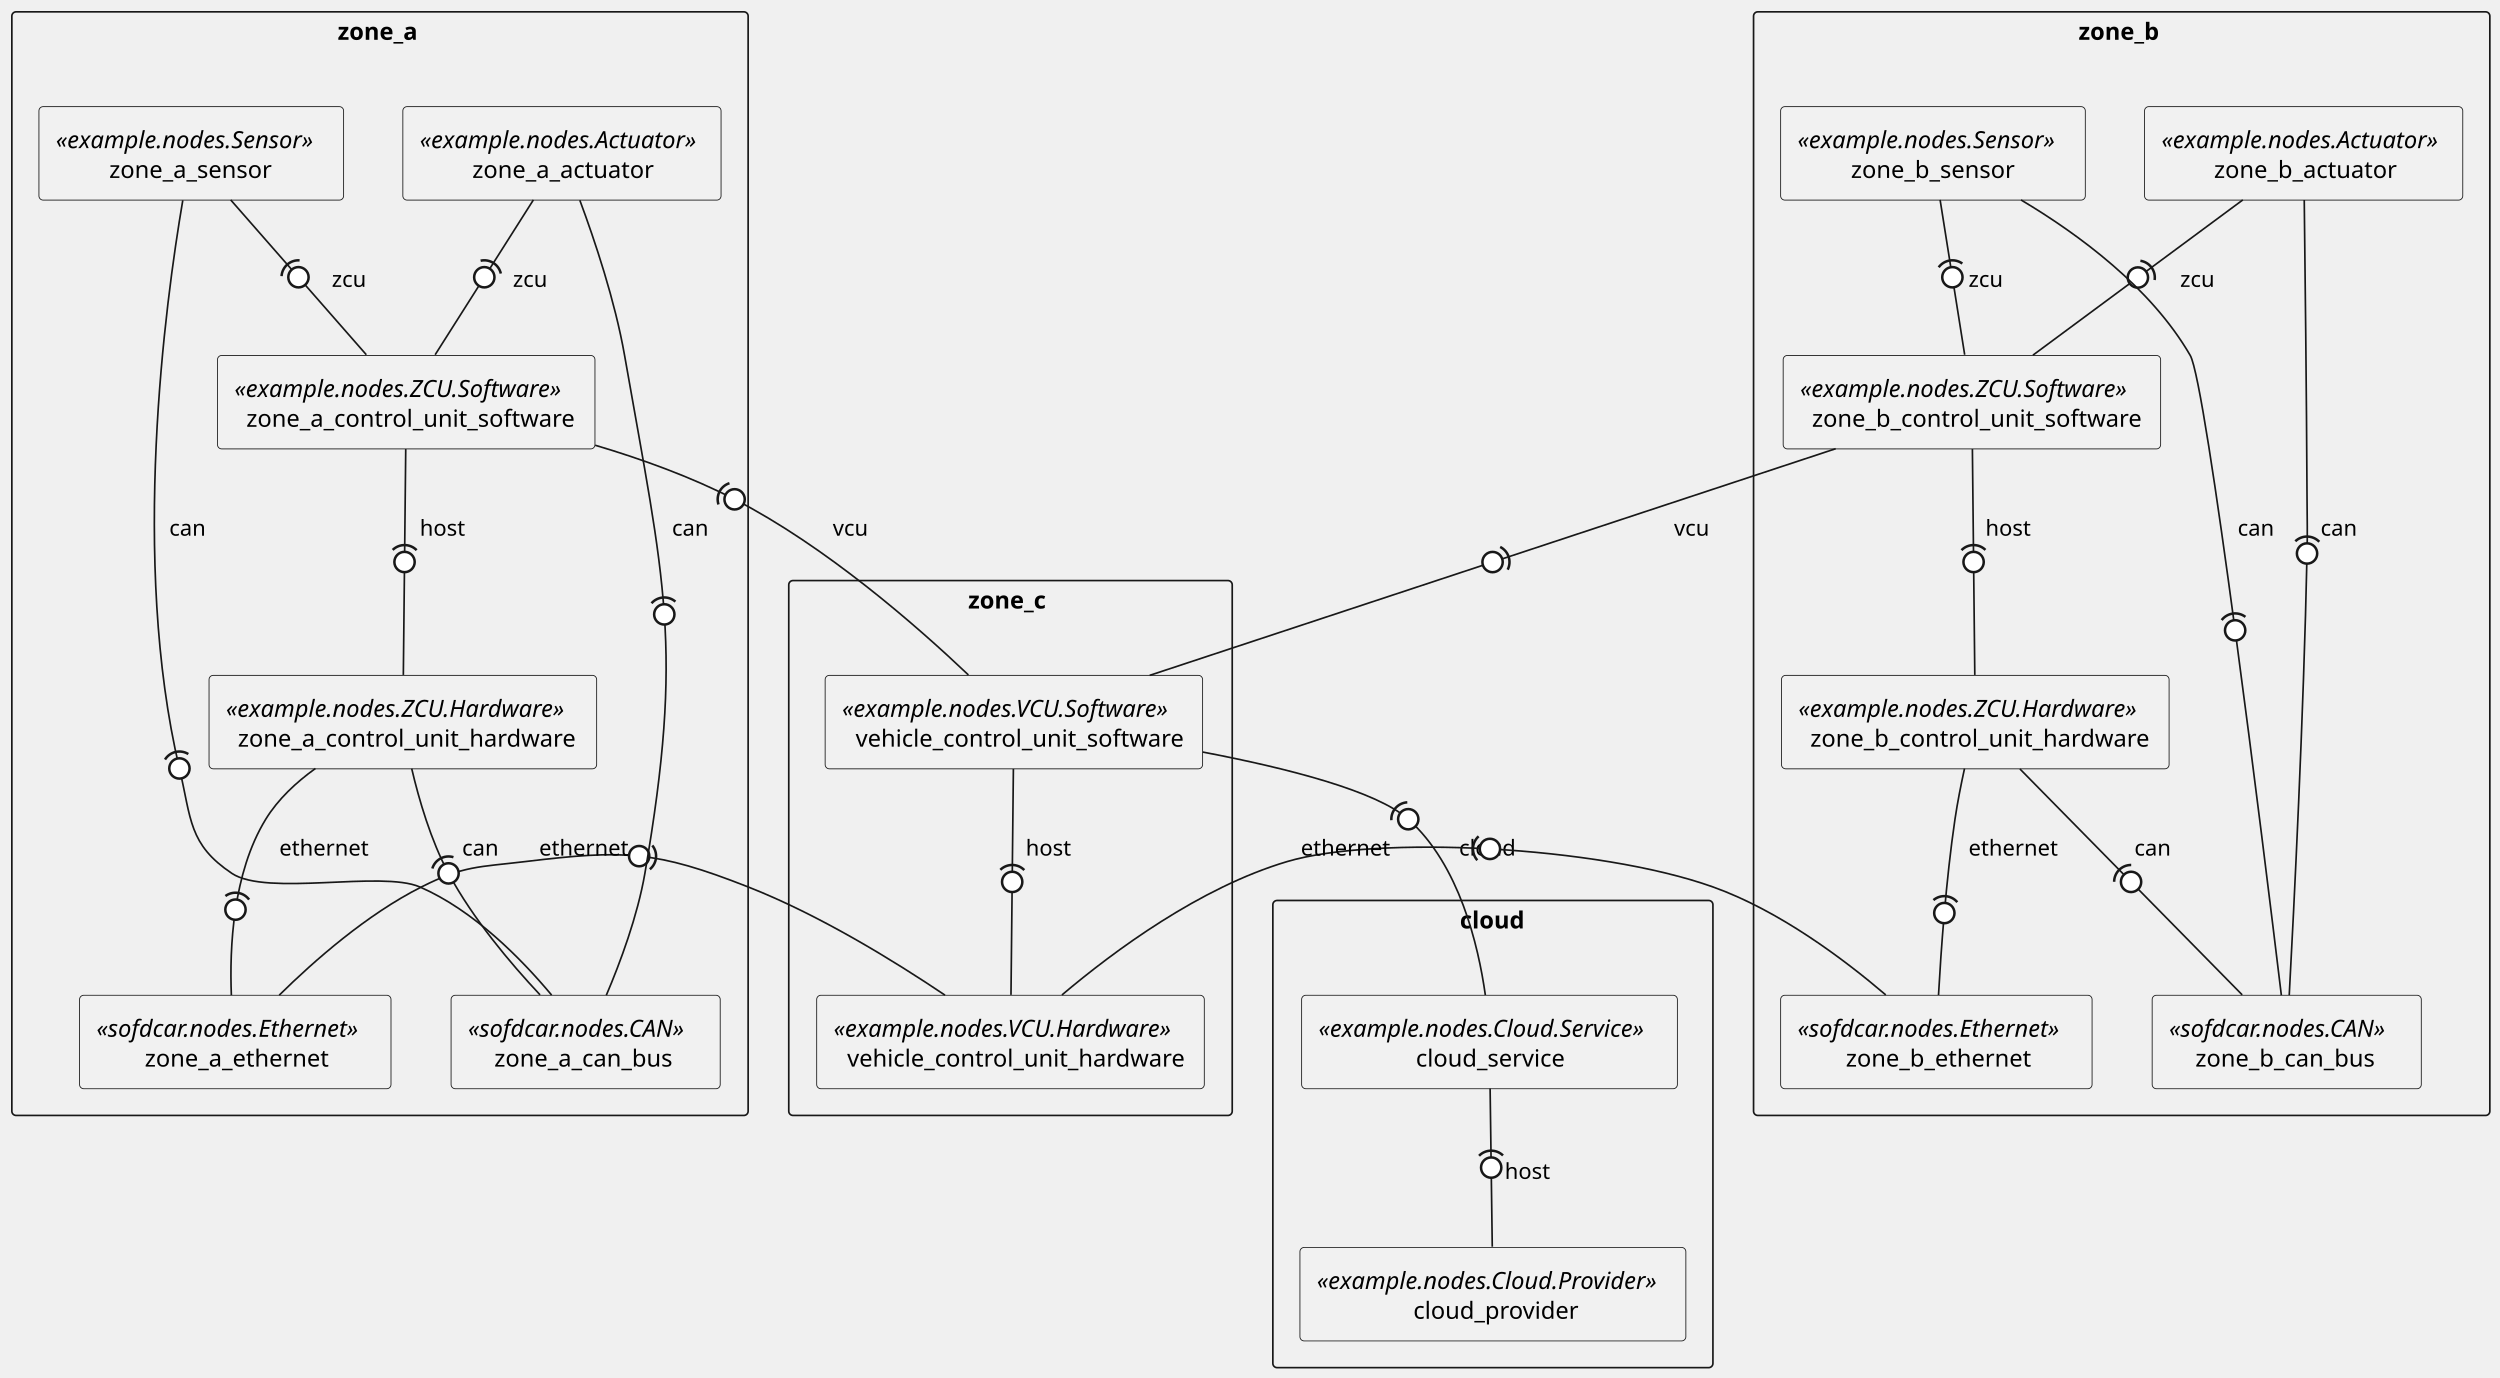
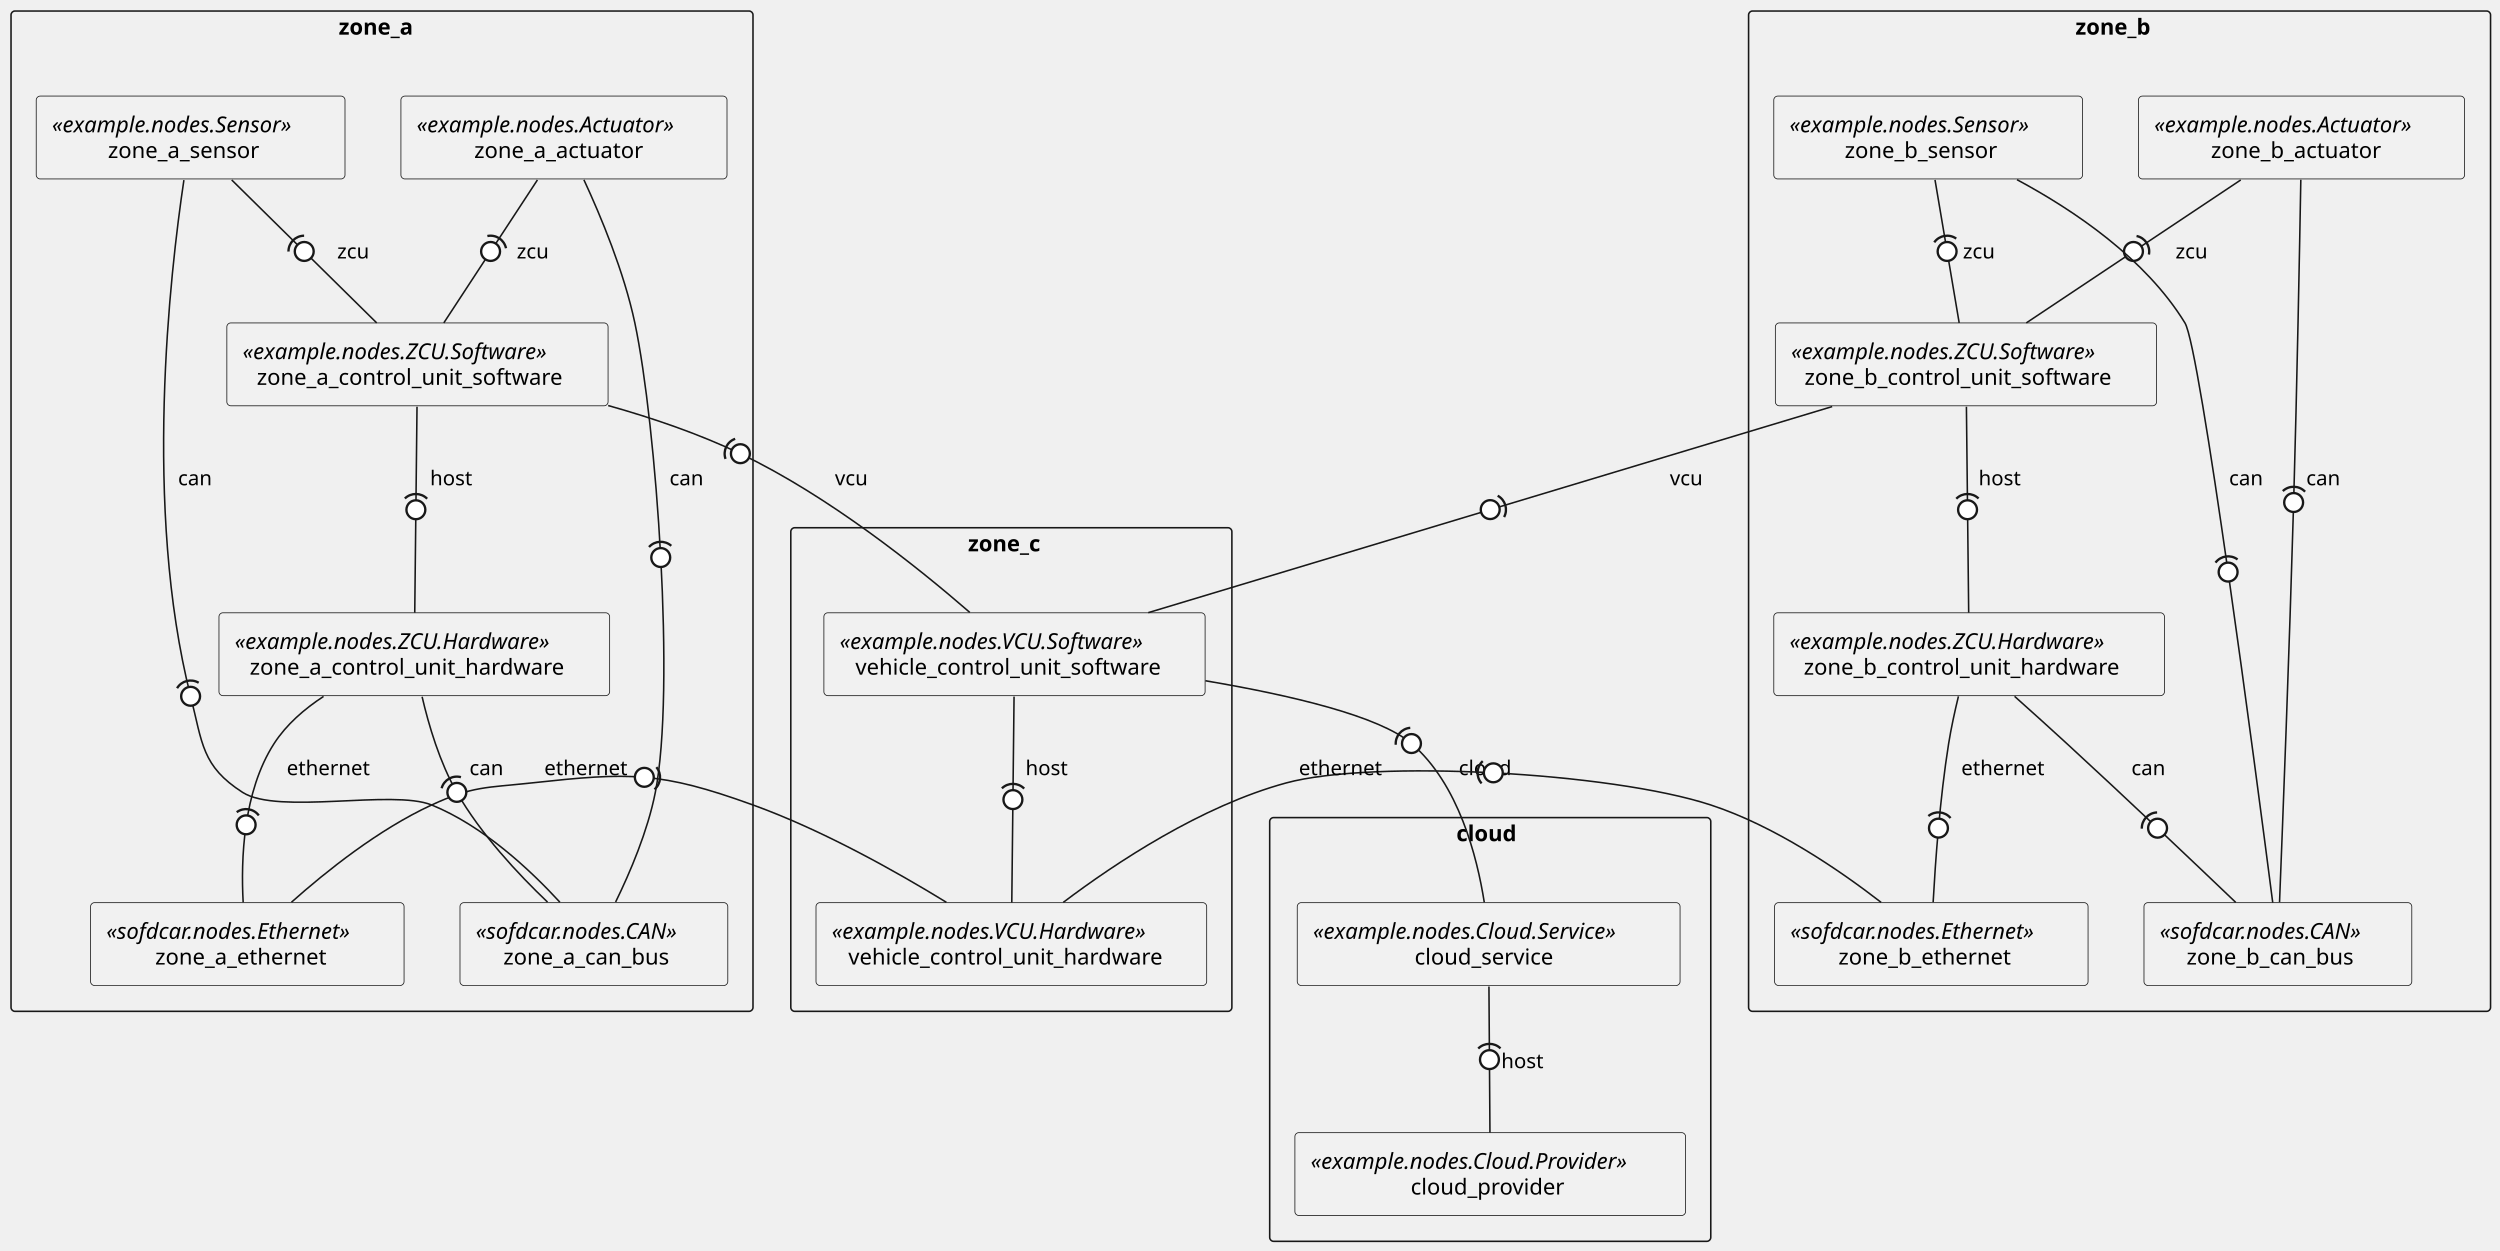
- <svg xmlns="http://www.w3.org/2000/svg" contentStyleType="text/css" height="814px" preserveAspectRatio="none" style="width:1477px;height:814px;background:#FFFFFF;" version="1.1" viewBox="0 0 1477 814" width="1477px" zoomAndPan="magnify">
+ <svg xmlns="http://www.w3.org/2000/svg" contentStyleType="text/css" height="794px" preserveAspectRatio="none" style="width:1587px;height:794px;background:#FFFFFF;" version="1.1" viewBox="0 0 1587 794" width="1587px" zoomAndPan="magnify">
  <defs />
  <g>
    <g id="cluster_cloud">
-       <rect fill="none" height="276" rx="2.5" ry="2.5" style="stroke:#181818;stroke-width:1.0;" width="260" x="752" y="532" />
-       <text fill="#000000" font-family="sans-serif" font-size="14" font-weight="bold" lengthAdjust="spacing" textLength="39" x="862.5" y="548.533">cloud</text>
+       <rect fill="none" height="269" rx="2.5" ry="2.5" style="stroke:#181818;stroke-width:1.0;" width="280" x="806" y="519" />
+       <text fill="#000000" font-family="sans-serif" font-size="14" font-weight="bold" lengthAdjust="spacing" textLength="43" x="924.5" y="533.995">cloud</text>
    </g>
    <g id="cluster_zone_a">
-       <rect fill="none" height="652" rx="2.5" ry="2.5" style="stroke:#181818;stroke-width:1.0;" width="435" x="7" y="7" />
-       <text fill="#000000" font-family="sans-serif" font-size="14" font-weight="bold" lengthAdjust="spacing" textLength="50" x="199.5" y="23.533">zone_a</text>
+       <rect fill="none" height="635" rx="2.5" ry="2.5" style="stroke:#181818;stroke-width:1.0;" width="471" x="7" y="7" />
+       <text fill="#000000" font-family="sans-serif" font-size="14" font-weight="bold" lengthAdjust="spacing" textLength="55" x="215" y="21.995">zone_a</text>
    </g>
    <g id="cluster_zone_b">
-       <rect fill="none" height="652" rx="2.5" ry="2.5" style="stroke:#181818;stroke-width:1.0;" width="435" x="1036" y="7" />
-       <text fill="#000000" font-family="sans-serif" font-size="14" font-weight="bold" lengthAdjust="spacing" textLength="51" x="1228" y="23.533">zone_b</text>
+       <rect fill="none" height="635" rx="2.5" ry="2.5" style="stroke:#181818;stroke-width:1.0;" width="471" x="1110" y="7" />
+       <text fill="#000000" font-family="sans-serif" font-size="14" font-weight="bold" lengthAdjust="spacing" textLength="56" x="1317.5" y="21.995">zone_b</text>
    </g>
    <g id="cluster_zone_c">
-       <rect fill="none" height="316" rx="2.5" ry="2.5" style="stroke:#181818;stroke-width:1.0;" width="262" x="466" y="343" />
-       <text fill="#000000" font-family="sans-serif" font-size="14" font-weight="bold" lengthAdjust="spacing" textLength="50" x="572" y="359.533">zone_c</text>
+       <rect fill="none" height="307" rx="2.5" ry="2.5" style="stroke:#181818;stroke-width:1.0;" width="280" x="502" y="335" />
+       <text fill="#000000" font-family="sans-serif" font-size="14" font-weight="bold" lengthAdjust="spacing" textLength="55" x="614.5" y="349.995">zone_c</text>
    </g>
    <g id="elem_cloud_service">
-       <rect fill="#F1F1F1" height="55.219" rx="2.5" ry="2.5" style="stroke:#181818;stroke-width:0.5;" width="222" x="769" y="588" />
-       <text fill="#000000" font-family="sans-serif" font-size="14" font-style="italic" lengthAdjust="spacing" textLength="202" x="779" y="612.533">«example.nodes.Cloud.Service»</text>
-       <text fill="#000000" font-family="sans-serif" font-size="14" lengthAdjust="spacing" textLength="87" x="836.5" y="630.143">cloud_service</text>
+       <rect fill="#F1F1F1" height="52.594" rx="2.5" ry="2.5" style="stroke:#181818;stroke-width:0.5;" width="243" x="823.5" y="573" />
+       <text fill="#000000" font-family="sans-serif" font-size="14" font-style="italic" lengthAdjust="spacing" textLength="223" x="833.5" y="595.995">«example.nodes.Cloud.Service»</text>
+       <text fill="#000000" font-family="sans-serif" font-size="14" lengthAdjust="spacing" textLength="94" x="898" y="612.292">cloud_service</text>
    </g>
    <g id="elem_cloud_provider">
-       <rect fill="#F1F1F1" height="55.219" rx="2.5" ry="2.5" style="stroke:#181818;stroke-width:0.5;" width="228" x="768" y="737" />
-       <text fill="#000000" font-family="sans-serif" font-size="14" font-style="italic" lengthAdjust="spacing" textLength="208" x="778" y="761.533">«example.nodes.Cloud.Provider»</text>
-       <text fill="#000000" font-family="sans-serif" font-size="14" lengthAdjust="spacing" textLength="94" x="835" y="779.143">cloud_provider</text>
+       <rect fill="#F1F1F1" height="52.594" rx="2.5" ry="2.5" style="stroke:#181818;stroke-width:0.5;" width="248" x="822" y="719" />
+       <text fill="#000000" font-family="sans-serif" font-size="14" font-style="italic" lengthAdjust="spacing" textLength="228" x="832" y="741.995">«example.nodes.Cloud.Provider»</text>
+       <text fill="#000000" font-family="sans-serif" font-size="14" lengthAdjust="spacing" textLength="101" x="895.5" y="758.292">cloud_provider</text>
    </g>
    <g id="elem_zone_a_control_unit_software">
-       <rect fill="#F1F1F1" height="55.219" rx="2.5" ry="2.5" style="stroke:#181818;stroke-width:0.5;" width="223" x="128.5" y="210" />
-       <text fill="#000000" font-family="sans-serif" font-size="14" font-style="italic" lengthAdjust="spacing" textLength="203" x="138.5" y="234.533">«example.nodes.ZCU.Software»</text>
-       <text fill="#000000" font-family="sans-serif" font-size="14" lengthAdjust="spacing" textLength="189" x="145.5" y="252.143">zone_a_control_unit_software</text>
+       <rect fill="#F1F1F1" height="52.594" rx="2.5" ry="2.5" style="stroke:#181818;stroke-width:0.5;" width="242" x="144" y="205" />
+       <text fill="#000000" font-family="sans-serif" font-size="14" font-style="italic" lengthAdjust="spacing" textLength="222" x="154" y="227.995">«example.nodes.ZCU.Software»</text>
+       <text fill="#000000" font-family="sans-serif" font-size="14" lengthAdjust="spacing" textLength="204" x="163" y="244.292">zone_a_control_unit_software</text>
    </g>
    <g id="elem_zone_a_control_unit_hardware">
-       <rect fill="#F1F1F1" height="55.219" rx="2.5" ry="2.5" style="stroke:#181818;stroke-width:0.5;" width="229" x="123.5" y="399" />
-       <text fill="#000000" font-family="sans-serif" font-size="14" font-style="italic" lengthAdjust="spacing" textLength="209" x="133.5" y="423.533">«example.nodes.ZCU.Hardware»</text>
-       <text fill="#000000" font-family="sans-serif" font-size="14" lengthAdjust="spacing" textLength="195" x="140.5" y="441.143">zone_a_control_unit_hardware</text>
+       <rect fill="#F1F1F1" height="52.594" rx="2.5" ry="2.5" style="stroke:#181818;stroke-width:0.5;" width="248" x="139" y="389" />
+       <text fill="#000000" font-family="sans-serif" font-size="14" font-style="italic" lengthAdjust="spacing" textLength="228" x="149" y="411.995">«example.nodes.ZCU.Hardware»</text>
+       <text fill="#000000" font-family="sans-serif" font-size="14" lengthAdjust="spacing" textLength="209" x="158.5" y="428.292">zone_a_control_unit_hardware</text>
    </g>
    <g id="elem_zone_a_ethernet">
-       <rect fill="#F1F1F1" height="55.219" rx="2.5" ry="2.5" style="stroke:#181818;stroke-width:0.5;" width="184" x="47" y="588" />
-       <text fill="#000000" font-family="sans-serif" font-size="14" font-style="italic" lengthAdjust="spacing" textLength="164" x="57" y="612.533">«sofdcar.nodes.Ethernet»</text>
-       <text fill="#000000" font-family="sans-serif" font-size="14" lengthAdjust="spacing" textLength="107" x="85.5" y="630.143">zone_a_ethernet</text>
+       <rect fill="#F1F1F1" height="52.594" rx="2.5" ry="2.5" style="stroke:#181818;stroke-width:0.5;" width="199" x="57.5" y="573" />
+       <text fill="#000000" font-family="sans-serif" font-size="14" font-style="italic" lengthAdjust="spacing" textLength="179" x="67.5" y="595.995">«sofdcar.nodes.Ethernet»</text>
+       <text fill="#000000" font-family="sans-serif" font-size="14" lengthAdjust="spacing" textLength="117" x="98.5" y="612.292">zone_a_ethernet</text>
    </g>
    <g id="elem_zone_a_can_bus">
-       <rect fill="#F1F1F1" height="55.219" rx="2.5" ry="2.5" style="stroke:#181818;stroke-width:0.5;" width="159" x="266.5" y="588" />
-       <text fill="#000000" font-family="sans-serif" font-size="14" font-style="italic" lengthAdjust="spacing" textLength="139" x="276.5" y="612.533">«sofdcar.nodes.CAN»</text>
-       <text fill="#000000" font-family="sans-serif" font-size="14" lengthAdjust="spacing" textLength="108" x="292" y="630.143">zone_a_can_bus</text>
+       <rect fill="#F1F1F1" height="52.594" rx="2.5" ry="2.5" style="stroke:#181818;stroke-width:0.5;" width="170" x="292" y="573" />
+       <text fill="#000000" font-family="sans-serif" font-size="14" font-style="italic" lengthAdjust="spacing" textLength="150" x="302" y="595.995">«sofdcar.nodes.CAN»</text>
+       <text fill="#000000" font-family="sans-serif" font-size="14" lengthAdjust="spacing" textLength="115" x="319.5" y="612.292">zone_a_can_bus</text>
    </g>
    <g id="elem_zone_a_actuator">
-       <rect fill="#F1F1F1" height="55.219" rx="2.5" ry="2.5" style="stroke:#181818;stroke-width:0.5;" width="188" x="238" y="63" />
-       <text fill="#000000" font-family="sans-serif" font-size="14" font-style="italic" lengthAdjust="spacing" textLength="168" x="248" y="87.533">«example.nodes.Actuator»</text>
-       <text fill="#000000" font-family="sans-serif" font-size="14" lengthAdjust="spacing" textLength="106" x="279" y="105.143">zone_a_actuator</text>
+       <rect fill="#F1F1F1" height="52.594" rx="2.5" ry="2.5" style="stroke:#181818;stroke-width:0.5;" width="207" x="254.5" y="61" />
+       <text fill="#000000" font-family="sans-serif" font-size="14" font-style="italic" lengthAdjust="spacing" textLength="187" x="264.5" y="83.995">«example.nodes.Actuator»</text>
+       <text fill="#000000" font-family="sans-serif" font-size="14" lengthAdjust="spacing" textLength="114" x="301" y="100.292">zone_a_actuator</text>
    </g>
    <g id="elem_zone_a_sensor">
-       <rect fill="#F1F1F1" height="55.219" rx="2.5" ry="2.5" style="stroke:#181818;stroke-width:0.5;" width="180" x="23" y="63" />
-       <text fill="#000000" font-family="sans-serif" font-size="14" font-style="italic" lengthAdjust="spacing" textLength="160" x="33" y="87.533">«example.nodes.Sensor»</text>
-       <text fill="#000000" font-family="sans-serif" font-size="14" lengthAdjust="spacing" textLength="97" x="64.5" y="105.143">zone_a_sensor</text>
+       <rect fill="#F1F1F1" height="52.594" rx="2.5" ry="2.5" style="stroke:#181818;stroke-width:0.5;" width="196" x="23" y="61" />
+       <text fill="#000000" font-family="sans-serif" font-size="14" font-style="italic" lengthAdjust="spacing" textLength="176" x="33" y="83.995">«example.nodes.Sensor»</text>
+       <text fill="#000000" font-family="sans-serif" font-size="14" lengthAdjust="spacing" textLength="105" x="68.5" y="100.292">zone_a_sensor</text>
    </g>
    <g id="elem_zone_b_control_unit_software">
-       <rect fill="#F1F1F1" height="55.219" rx="2.5" ry="2.5" style="stroke:#181818;stroke-width:0.5;" width="223" x="1053.5" y="210" />
-       <text fill="#000000" font-family="sans-serif" font-size="14" font-style="italic" lengthAdjust="spacing" textLength="203" x="1063.5" y="234.533">«example.nodes.ZCU.Software»</text>
-       <text fill="#000000" font-family="sans-serif" font-size="14" lengthAdjust="spacing" textLength="189" x="1070.5" y="252.143">zone_b_control_unit_software</text>
+       <rect fill="#F1F1F1" height="52.594" rx="2.5" ry="2.5" style="stroke:#181818;stroke-width:0.5;" width="242" x="1127" y="205" />
+       <text fill="#000000" font-family="sans-serif" font-size="14" font-style="italic" lengthAdjust="spacing" textLength="222" x="1137" y="227.995">«example.nodes.ZCU.Software»</text>
+       <text fill="#000000" font-family="sans-serif" font-size="14" lengthAdjust="spacing" textLength="205" x="1145.5" y="244.292">zone_b_control_unit_software</text>
    </g>
    <g id="elem_zone_b_control_unit_hardware">
-       <rect fill="#F1F1F1" height="55.219" rx="2.5" ry="2.5" style="stroke:#181818;stroke-width:0.5;" width="229" x="1052.5" y="399" />
-       <text fill="#000000" font-family="sans-serif" font-size="14" font-style="italic" lengthAdjust="spacing" textLength="209" x="1062.5" y="423.533">«example.nodes.ZCU.Hardware»</text>
-       <text fill="#000000" font-family="sans-serif" font-size="14" lengthAdjust="spacing" textLength="195" x="1069.5" y="441.143">zone_b_control_unit_hardware</text>
+       <rect fill="#F1F1F1" height="52.594" rx="2.5" ry="2.5" style="stroke:#181818;stroke-width:0.5;" width="248" x="1126" y="389" />
+       <text fill="#000000" font-family="sans-serif" font-size="14" font-style="italic" lengthAdjust="spacing" textLength="228" x="1136" y="411.995">«example.nodes.ZCU.Hardware»</text>
+       <text fill="#000000" font-family="sans-serif" font-size="14" lengthAdjust="spacing" textLength="210" x="1145" y="428.292">zone_b_control_unit_hardware</text>
    </g>
    <g id="elem_zone_b_ethernet">
-       <rect fill="#F1F1F1" height="55.219" rx="2.5" ry="2.5" style="stroke:#181818;stroke-width:0.5;" width="184" x="1052" y="588" />
-       <text fill="#000000" font-family="sans-serif" font-size="14" font-style="italic" lengthAdjust="spacing" textLength="164" x="1062" y="612.533">«sofdcar.nodes.Ethernet»</text>
-       <text fill="#000000" font-family="sans-serif" font-size="14" lengthAdjust="spacing" textLength="107" x="1090.5" y="630.143">zone_b_ethernet</text>
+       <rect fill="#F1F1F1" height="52.594" rx="2.5" ry="2.5" style="stroke:#181818;stroke-width:0.5;" width="199" x="1126.5" y="573" />
+       <text fill="#000000" font-family="sans-serif" font-size="14" font-style="italic" lengthAdjust="spacing" textLength="179" x="1136.5" y="595.995">«sofdcar.nodes.Ethernet»</text>
+       <text fill="#000000" font-family="sans-serif" font-size="14" lengthAdjust="spacing" textLength="118" x="1167" y="612.292">zone_b_ethernet</text>
    </g>
    <g id="elem_zone_b_can_bus">
-       <rect fill="#F1F1F1" height="55.219" rx="2.5" ry="2.5" style="stroke:#181818;stroke-width:0.5;" width="159" x="1271.5" y="588" />
-       <text fill="#000000" font-family="sans-serif" font-size="14" font-style="italic" lengthAdjust="spacing" textLength="139" x="1281.5" y="612.533">«sofdcar.nodes.CAN»</text>
-       <text fill="#000000" font-family="sans-serif" font-size="14" lengthAdjust="spacing" textLength="108" x="1297" y="630.143">zone_b_can_bus</text>
+       <rect fill="#F1F1F1" height="52.594" rx="2.5" ry="2.5" style="stroke:#181818;stroke-width:0.5;" width="170" x="1361" y="573" />
+       <text fill="#000000" font-family="sans-serif" font-size="14" font-style="italic" lengthAdjust="spacing" textLength="150" x="1371" y="595.995">«sofdcar.nodes.CAN»</text>
+       <text fill="#000000" font-family="sans-serif" font-size="14" lengthAdjust="spacing" textLength="116" x="1388" y="612.292">zone_b_can_bus</text>
    </g>
    <g id="elem_zone_b_actuator">
-       <rect fill="#F1F1F1" height="55.219" rx="2.5" ry="2.5" style="stroke:#181818;stroke-width:0.5;" width="188" x="1267" y="63" />
-       <text fill="#000000" font-family="sans-serif" font-size="14" font-style="italic" lengthAdjust="spacing" textLength="168" x="1277" y="87.533">«example.nodes.Actuator»</text>
-       <text fill="#000000" font-family="sans-serif" font-size="14" lengthAdjust="spacing" textLength="106" x="1308" y="105.143">zone_b_actuator</text>
+       <rect fill="#F1F1F1" height="52.594" rx="2.5" ry="2.5" style="stroke:#181818;stroke-width:0.5;" width="207" x="1357.5" y="61" />
+       <text fill="#000000" font-family="sans-serif" font-size="14" font-style="italic" lengthAdjust="spacing" textLength="187" x="1367.5" y="83.995">«example.nodes.Actuator»</text>
+       <text fill="#000000" font-family="sans-serif" font-size="14" lengthAdjust="spacing" textLength="115" x="1403.5" y="100.292">zone_b_actuator</text>
    </g>
    <g id="elem_zone_b_sensor">
-       <rect fill="#F1F1F1" height="55.219" rx="2.5" ry="2.5" style="stroke:#181818;stroke-width:0.5;" width="180" x="1052" y="63" />
-       <text fill="#000000" font-family="sans-serif" font-size="14" font-style="italic" lengthAdjust="spacing" textLength="160" x="1062" y="87.533">«example.nodes.Sensor»</text>
-       <text fill="#000000" font-family="sans-serif" font-size="14" lengthAdjust="spacing" textLength="97" x="1093.5" y="105.143">zone_b_sensor</text>
+       <rect fill="#F1F1F1" height="52.594" rx="2.5" ry="2.5" style="stroke:#181818;stroke-width:0.5;" width="196" x="1126" y="61" />
+       <text fill="#000000" font-family="sans-serif" font-size="14" font-style="italic" lengthAdjust="spacing" textLength="176" x="1136" y="83.995">«example.nodes.Sensor»</text>
+       <text fill="#000000" font-family="sans-serif" font-size="14" lengthAdjust="spacing" textLength="106" x="1171" y="100.292">zone_b_sensor</text>
    </g>
    <g id="elem_vehicle_control_unit_software">
-       <rect fill="#F1F1F1" height="55.219" rx="2.5" ry="2.5" style="stroke:#181818;stroke-width:0.5;" width="223" x="487.5" y="399" />
-       <text fill="#000000" font-family="sans-serif" font-size="14" font-style="italic" lengthAdjust="spacing" textLength="203" x="497.5" y="423.533">«example.nodes.VCU.Software»</text>
-       <text fill="#000000" font-family="sans-serif" font-size="14" lengthAdjust="spacing" textLength="187" x="505.5" y="441.143">vehicle_control_unit_software</text>
+       <rect fill="#F1F1F1" height="52.594" rx="2.5" ry="2.5" style="stroke:#181818;stroke-width:0.5;" width="242" x="523" y="389" />
+       <text fill="#000000" font-family="sans-serif" font-size="14" font-style="italic" lengthAdjust="spacing" textLength="222" x="533" y="411.995">«example.nodes.VCU.Software»</text>
+       <text fill="#000000" font-family="sans-serif" font-size="14" lengthAdjust="spacing" textLength="202" x="543" y="428.292">vehicle_control_unit_software</text>
    </g>
    <g id="elem_vehicle_control_unit_hardware">
-       <rect fill="#F1F1F1" height="55.219" rx="2.5" ry="2.5" style="stroke:#181818;stroke-width:0.5;" width="229" x="482.5" y="588" />
-       <text fill="#000000" font-family="sans-serif" font-size="14" font-style="italic" lengthAdjust="spacing" textLength="209" x="492.5" y="612.533">«example.nodes.VCU.Hardware»</text>
-       <text fill="#000000" font-family="sans-serif" font-size="14" lengthAdjust="spacing" textLength="193" x="500.5" y="630.143">vehicle_control_unit_hardware</text>
+       <rect fill="#F1F1F1" height="52.594" rx="2.5" ry="2.5" style="stroke:#181818;stroke-width:0.5;" width="248" x="518" y="573" />
+       <text fill="#000000" font-family="sans-serif" font-size="14" font-style="italic" lengthAdjust="spacing" textLength="228" x="528" y="595.995">«example.nodes.VCU.Hardware»</text>
+       <text fill="#000000" font-family="sans-serif" font-size="14" lengthAdjust="spacing" textLength="207" x="538.5" y="612.292">vehicle_control_unit_hardware</text>
    </g>
    <g id="link_cloud_service_cloud_provider">
-       <path d="M880.36,643.12 C880.72,669.6 881.27,710 881.63,736.58 " fill="none" id="cloud_service-cloud_provider" style="stroke:#181818;stroke-width:1.0;" />
-       <text fill="#000000" font-family="sans-serif" font-size="13" lengthAdjust="spacing" textLength="25" x="889" y="696.495">host</text>
-       <path d="M887.969,682.646 A10,10 0 0 0 873.828 682.838" fill="none" style="stroke:#181818;stroke-width:1.5;" />
-       <ellipse cx="880.995" cy="689.812" fill="#FFFFFF" rx="6" ry="6" style="stroke:#181818;stroke-width:1.5;" />
+       <path d="M945.18,626.24 C945.36,652.46 945.64,692.85 945.82,718.98 " fill="none" id="cloud_service-cloud_provider" style="stroke:#181818;stroke-width:1.0;" />
+       <text fill="#000000" font-family="sans-serif" font-size="13" lengthAdjust="spacing" textLength="28" x="953" y="678.067">host</text>
+       <path d="M952.522,665.524 A10,10 0 0 0 938.38 665.622" fill="none" style="stroke:#181818;stroke-width:1.5;" />
+       <ellipse cx="945.5" cy="672.644" fill="#FFFFFF" rx="6" ry="6" style="stroke:#181818;stroke-width:1.5;" />
    </g>
    <g id="link_vehicle_control_unit_software_vehicle_control_unit_hardware">
-       <path d="M598.71,454.29 C598.33,489.84 597.67,552.23 597.29,587.76 " fill="none" id="vehicle_control_unit_software-vehicle_control_unit_hardware" style="stroke:#181818;stroke-width:1.0;" />
-       <text fill="#000000" font-family="sans-serif" font-size="13" lengthAdjust="spacing" textLength="25" x="606" y="505.495">host</text>
-       <path d="M605.146,514.037 A10,10 0 0 0 591.004 513.887" fill="none" style="stroke:#181818;stroke-width:1.5;" />
-       <ellipse cx="598" cy="521.033" fill="#FFFFFF" rx="6" ry="6" style="stroke:#181818;stroke-width:1.5;" />
+       <path d="M643.72,442.19 C643.34,476.88 642.66,538.32 642.28,572.94 " fill="none" id="vehicle_control_unit_software-vehicle_control_unit_hardware" style="stroke:#181818;stroke-width:1.0;" />
+       <text fill="#000000" font-family="sans-serif" font-size="13" lengthAdjust="spacing" textLength="28" x="651" y="492.067">host</text>
+       <path d="M650.149,500.599 A10,10 0 0 0 636.007 500.443" fill="none" style="stroke:#181818;stroke-width:1.5;" />
+       <ellipse cx="643" cy="507.591" fill="#FFFFFF" rx="6" ry="6" style="stroke:#181818;stroke-width:1.5;" />
    </g>
    <g id="link_vehicle_control_unit_software_cloud_service">
-       <path d="M710.62,444.32 C761,453.93 813.36,467.38 832,484 C862.09,510.83 873.35,558.19 877.54,587.88 " fill="none" id="vehicle_control_unit_software-cloud_service" style="stroke:#181818;stroke-width:1.0;" />
-       <text fill="#000000" font-family="sans-serif" font-size="13" lengthAdjust="spacing" textLength="31" x="862" y="505.495">cloud</text>
-       <path d="M831.428,474.016 A10,10 0 0 0 822.016 484.572" fill="none" style="stroke:#181818;stroke-width:1.5;" />
-       <ellipse cx="832" cy="484" fill="#FFFFFF" rx="6" ry="6" style="stroke:#181818;stroke-width:1.5;" />
+       <path d="M765.2,432.15 C819.42,441.32 875.68,454.57 896,472 C925.94,497.68 937.68,543.91 942.22,572.81 " fill="none" id="vehicle_control_unit_software-cloud_service" style="stroke:#181818;stroke-width:1.0;" />
+       <text fill="#000000" font-family="sans-serif" font-size="13" lengthAdjust="spacing" textLength="34" x="926" y="492.067">cloud</text>
+       <path d="M895.237,462.029 A10,10 0 0 0 886.029 472.763" fill="none" style="stroke:#181818;stroke-width:1.5;" />
+       <ellipse cx="896" cy="472" fill="#FFFFFF" rx="6" ry="6" style="stroke:#181818;stroke-width:1.5;" />
    </g>
    <g id="link_vehicle_control_unit_hardware_zone_a_ethernet">
-       <path d="M558.32,587.95 C527.99,567.54 484.03,540.51 442,524 C387.25,502.49 368.9,501.98 310.5,509 C282.57,512.36 274.13,511.35 249,524 C216.83,540.2 185.81,567.4 164.96,587.95 " fill="none" id="vehicle_control_unit_hardware-zone_a_ethernet" style="stroke:#181818;stroke-width:1.0;" />
-       <text fill="#000000" font-family="sans-serif" font-size="13" lengthAdjust="spacing" textLength="47" x="318.5" y="505.495">ethernet</text>
-       <path d="M383.924,513.563 A10,10 0 0 0 385.38 499.496" fill="none" style="stroke:#181818;stroke-width:1.5;" />
-       <ellipse cx="377.619" cy="505.801" fill="#FFFFFF" rx="6" ry="6" style="stroke:#181818;stroke-width:1.5;" />
+       <path d="M600.79,572.8 C568.55,553.04 521.97,526.89 478,511 C418.98,489.67 399.88,490.2 337.5,497 C308.77,500.13 300.24,498.89 274,511 C240.47,526.47 207.39,552.81 185,572.74 " fill="none" id="vehicle_control_unit_hardware-zone_a_ethernet" style="stroke:#181818;stroke-width:1.0;" />
+       <text fill="#000000" font-family="sans-serif" font-size="13" lengthAdjust="spacing" textLength="55" x="345.5" y="492.067">ethernet</text>
+       <path d="M415.461,501.092 A10,10 0 0 0 416.651 487" fill="none" style="stroke:#181818;stroke-width:1.5;" />
+       <ellipse cx="409.01" cy="493.451" fill="#FFFFFF" rx="6" ry="6" style="stroke:#181818;stroke-width:1.5;" />
    </g>
    <g id="link_vehicle_control_unit_hardware_zone_b_ethernet">
-       <path d="M627.39,587.82 C658.3,561.7 708.87,524.33 760.5,509 C812.76,493.48 943.73,499.64 1012,524 C1050.87,537.87 1088.91,566.28 1114.1,587.79 " fill="none" id="vehicle_control_unit_hardware-zone_b_ethernet" style="stroke:#181818;stroke-width:1.0;" />
-       <text fill="#000000" font-family="sans-serif" font-size="13" lengthAdjust="spacing" textLength="47" x="768.5" y="505.495">ethernet</text>
-       <path d="M873.577,494.094 A10,10 0 0 0 872.795 508.215" fill="none" style="stroke:#181818;stroke-width:1.5;" />
-       <ellipse cx="880.246" cy="501.545" fill="#FFFFFF" rx="6" ry="6" style="stroke:#181818;stroke-width:1.5;" />
+       <path d="M674.96,572.82 C708.33,547.65 762.59,511.66 816.5,497 C871.26,482.11 1022.43,490.14 1086,511 C1126.57,524.31 1167.18,551.96 1194.14,572.83 " fill="none" id="vehicle_control_unit_hardware-zone_b_ethernet" style="stroke:#181818;stroke-width:1.0;" />
+       <text fill="#000000" font-family="sans-serif" font-size="13" lengthAdjust="spacing" textLength="55" x="824.5" y="492.067">ethernet</text>
+       <path d="M941.255,483.163 A10,10 0 0 0 940.515 497.285" fill="none" style="stroke:#181818;stroke-width:1.5;" />
+       <ellipse cx="947.946" cy="490.594" fill="#FFFFFF" rx="6" ry="6" style="stroke:#181818;stroke-width:1.5;" />
    </g>
    <g id="link_zone_a_control_unit_software_zone_a_control_unit_hardware">
-       <path d="M239.71,265.29 C239.33,300.84 238.67,363.23 238.29,398.76 " fill="none" id="zone_a_control_unit_software-zone_a_control_unit_hardware" style="stroke:#181818;stroke-width:1.0;" />
-       <text fill="#000000" font-family="sans-serif" font-size="13" lengthAdjust="spacing" textLength="25" x="248" y="316.495">host</text>
-       <path d="M246.146,325.037 A10,10 0 0 0 232.004 324.887" fill="none" style="stroke:#181818;stroke-width:1.5;" />
-       <ellipse cx="239" cy="332.033" fill="#FFFFFF" rx="6" ry="6" style="stroke:#181818;stroke-width:1.5;" />
+       <path d="M264.72,258.19 C264.34,292.88 263.66,354.32 263.28,388.94 " fill="none" id="zone_a_control_unit_software-zone_a_control_unit_hardware" style="stroke:#181818;stroke-width:1.0;" />
+       <text fill="#000000" font-family="sans-serif" font-size="13" lengthAdjust="spacing" textLength="28" x="273" y="308.067">host</text>
+       <path d="M271.149,316.599 A10,10 0 0 0 257.007 316.443" fill="none" style="stroke:#181818;stroke-width:1.5;" />
+       <ellipse cx="264" cy="323.591" fill="#FFFFFF" rx="6" ry="6" style="stroke:#181818;stroke-width:1.5;" />
    </g>
    <g id="link_zone_a_control_unit_software_vehicle_control_unit_software">
-       <path d="M351.61,263.04 C379.34,271.28 408.44,281.81 434,295 C487.88,322.8 541.26,369.42 572.14,398.76 " fill="none" id="zone_a_control_unit_software-vehicle_control_unit_software" style="stroke:#181818;stroke-width:1.0;" />
-       <text fill="#000000" font-family="sans-serif" font-size="13" lengthAdjust="spacing" textLength="19" x="492" y="316.495">vcu</text>
-       <path d="M430.959,285.474 A10,10 0 0 0 424.474 298.041" fill="none" style="stroke:#181818;stroke-width:1.5;" />
-       <ellipse cx="434" cy="295" fill="#FFFFFF" rx="6" ry="6" style="stroke:#181818;stroke-width:1.5;" />
+       <path d="M386.07,257.44 C414.33,265.39 443.81,275.46 470,288 C526.09,314.85 582.82,360.29 615.63,388.77 " fill="none" id="zone_a_control_unit_software-vehicle_control_unit_software" style="stroke:#181818;stroke-width:1.0;" />
+       <text fill="#000000" font-family="sans-serif" font-size="13" lengthAdjust="spacing" textLength="22" x="530" y="308.067">vcu</text>
+       <path d="M466.676,278.569 A10,10 0 0 0 460.569 291.324" fill="none" style="stroke:#181818;stroke-width:1.5;" />
+       <ellipse cx="470" cy="288" fill="#FFFFFF" rx="6" ry="6" style="stroke:#181818;stroke-width:1.5;" />
    </g>
    <g id="link_zone_a_control_unit_hardware_zone_a_ethernet">
-       <path d="M186.36,454.01 C175.02,462.15 164.25,472.16 157,484 C137.53,515.79 135.56,560.01 136.69,587.93 " fill="none" id="zone_a_control_unit_hardware-zone_a_ethernet" style="stroke:#181818;stroke-width:1.0;" />
-       <text fill="#000000" font-family="sans-serif" font-size="13" lengthAdjust="spacing" textLength="47" x="165" y="505.495">ethernet</text>
-       <path d="M147.164,531.475 A10,10 0 0 0 133.179 529.372" fill="none" style="stroke:#181818;stroke-width:1.5;" />
-       <ellipse cx="139.12" cy="537.416" fill="#FFFFFF" rx="6" ry="6" style="stroke:#181818;stroke-width:1.5;" />
+       <path d="M205.39,442.08 C193.27,450 181.8,459.92 174,472 C154.35,502.44 152.86,545.59 154.36,572.81 " fill="none" id="zone_a_control_unit_hardware-zone_a_ethernet" style="stroke:#181818;stroke-width:1.0;" />
+       <text fill="#000000" font-family="sans-serif" font-size="13" lengthAdjust="spacing" textLength="55" x="182" y="492.067">ethernet</text>
+       <path d="M164.272,517.643 A10,10 0 0 0 150.28 515.59" fill="none" style="stroke:#181818;stroke-width:1.5;" />
+       <ellipse cx="156.249" cy="523.612" fill="#FFFFFF" rx="6" ry="6" style="stroke:#181818;stroke-width:1.5;" />
    </g>
    <g id="link_zone_a_control_unit_hardware_zone_a_can_bus">
-       <path d="M243.24,454.12 C247.5,472.27 254.52,496.46 265,516 C279.33,542.73 301.52,569.06 319.06,587.76 " fill="none" id="zone_a_control_unit_hardware-zone_a_can_bus" style="stroke:#181818;stroke-width:1.0;" />
-       <text fill="#000000" font-family="sans-serif" font-size="13" lengthAdjust="spacing" textLength="21" x="273" y="505.495">can</text>
-       <path d="M267.889,506.426 A10,10 0 0 0 255.427 513.111" fill="none" style="stroke:#181818;stroke-width:1.5;" />
-       <ellipse cx="265" cy="516" fill="#FFFFFF" rx="6" ry="6" style="stroke:#181818;stroke-width:1.5;" />
+       <path d="M267.95,442.3 C272.1,460.16 279.12,484.03 290,503 C305.17,529.46 328.78,554.76 347.58,572.66 " fill="none" id="zone_a_control_unit_hardware-zone_a_can_bus" style="stroke:#181818;stroke-width:1.0;" />
+       <text fill="#000000" font-family="sans-serif" font-size="13" lengthAdjust="spacing" textLength="23" x="298" y="492.067">can</text>
+       <path d="M292.616,493.348 A10,10 0 0 0 280.348 500.384" fill="none" style="stroke:#181818;stroke-width:1.5;" />
+       <ellipse cx="290" cy="503" fill="#FFFFFF" rx="6" ry="6" style="stroke:#181818;stroke-width:1.5;" />
    </g>
    <g id="link_zone_a_actuator_zone_a_can_bus">
-       <path d="M342.56,118.3 C351.37,142.01 363.35,177.73 369,210 C392.46,344.07 404.12,381.87 381,516 C376.65,541.22 366.48,568.54 358.21,587.99 " fill="none" id="zone_a_actuator-zone_a_can_bus" style="stroke:#181818;stroke-width:1.0;" />
-       <text fill="#000000" font-family="sans-serif" font-size="13" lengthAdjust="spacing" textLength="21" x="397" y="316.495">can</text>
-       <path d="M399.036,355.438 A10,10 0 0 0 384.928 356.409" fill="none" style="stroke:#181818;stroke-width:1.5;" />
-       <ellipse cx="392.467" cy="362.978" fill="#FFFFFF" rx="6" ry="6" style="stroke:#181818;stroke-width:1.5;" />
+       <path d="M370.66,114.14 C381.4,137.27 396.13,172.55 403,205 C416.73,269.85 428.77,437.96 416,503 C411.17,527.6 399.96,553.86 390.79,572.6 " fill="none" id="zone_a_actuator-zone_a_can_bus" style="stroke:#181818;stroke-width:1.0;" />
+       <text fill="#000000" font-family="sans-serif" font-size="13" lengthAdjust="spacing" textLength="23" x="425" y="308.067">can</text>
+       <path d="M426.119,346.488 A10,10 0 0 0 411.997 347.247" fill="none" style="stroke:#181818;stroke-width:1.5;" />
+       <ellipse cx="419.438" cy="353.929" fill="#FFFFFF" rx="6" ry="6" style="stroke:#181818;stroke-width:1.5;" />
    </g>
    <g id="link_zone_a_actuator_zone_a_control_unit_software">
-       <path d="M315.13,118.1 C298.63,144.09 273.64,183.47 257.08,209.58 " fill="none" id="zone_a_actuator-zone_a_control_unit_software" style="stroke:#181818;stroke-width:1.0;" />
-       <text fill="#000000" font-family="sans-serif" font-size="13" lengthAdjust="spacing" textLength="21" x="303" y="169.495">zcu</text>
-       <path d="M295.887,161.613 A10,10 0 0 0 283.946 154.036" fill="none" style="stroke:#181818;stroke-width:1.5;" />
-       <ellipse cx="286.127" cy="163.795" fill="#FFFFFF" rx="6" ry="6" style="stroke:#181818;stroke-width:1.5;" />
+       <path d="M341.16,114.22 C324.3,139.95 298.53,179.31 281.72,204.98 " fill="none" id="zone_a_actuator-zone_a_control_unit_software" style="stroke:#181818;stroke-width:1.0;" />
+       <text fill="#000000" font-family="sans-serif" font-size="13" lengthAdjust="spacing" textLength="22" x="328" y="164.067">zcu</text>
+       <path d="M321.211,157.581 A10,10 0 0 0 309.38 149.833" fill="none" style="stroke:#181818;stroke-width:1.5;" />
+       <ellipse cx="311.421" cy="159.623" fill="#FFFFFF" rx="6" ry="6" style="stroke:#181818;stroke-width:1.5;" />
    </g>
    <g id="link_zone_a_sensor_zone_a_can_bus">
-       <path d="M107.99,118.36 C97.62,179.14 77.08,331.48 106,454 C113.08,483.98 111.39,498.87 137,516 C157.56,529.75 225.31,514.17 248,524 C279.88,537.81 308.04,566.51 325.9,587.9 " fill="none" id="zone_a_sensor-zone_a_can_bus" style="stroke:#181818;stroke-width:1.0;" />
-       <text fill="#000000" font-family="sans-serif" font-size="13" lengthAdjust="spacing" textLength="21" x="100" y="316.495">can</text>
-       <path d="M111.257,445.494 A10,10 0 0 0 97.494 448.743" fill="none" style="stroke:#181818;stroke-width:1.5;" />
-       <ellipse cx="106" cy="454" fill="#FFFFFF" rx="6" ry="6" style="stroke:#181818;stroke-width:1.5;" />
+       <path d="M116.74,114.32 C107.91,173.44 90.8,322.71 121,442 C128.56,471.88 128.06,486.35 154,503 C176.49,517.44 249.23,500.95 274,511 C306.61,524.23 336.37,552 355.42,572.72 " fill="none" id="zone_a_sensor-zone_a_can_bus" style="stroke:#181818;stroke-width:1.0;" />
+       <text fill="#000000" font-family="sans-serif" font-size="13" lengthAdjust="spacing" textLength="23" x="113" y="308.067">can</text>
+       <path d="M126.119,433.41 A10,10 0 0 0 112.41 436.881" fill="none" style="stroke:#181818;stroke-width:1.5;" />
+       <ellipse cx="121" cy="442" fill="#FFFFFF" rx="6" ry="6" style="stroke:#181818;stroke-width:1.5;" />
    </g>
    <g id="link_zone_a_sensor_zone_a_control_unit_software">
-       <path d="M136.29,118.1 C159.07,144.09 193.56,183.47 216.42,209.58 " fill="none" id="zone_a_sensor-zone_a_control_unit_software" style="stroke:#181818;stroke-width:1.0;" />
-       <text fill="#000000" font-family="sans-serif" font-size="13" lengthAdjust="spacing" textLength="21" x="196" y="169.495">zcu</text>
-       <path d="M176.985,153.817 A10,10 0 0 0 166.347 163.135" fill="none" style="stroke:#181818;stroke-width:1.5;" />
-       <ellipse cx="176.325" cy="163.795" fill="#FFFFFF" rx="6" ry="6" style="stroke:#181818;stroke-width:1.5;" />
+       <path d="M147.08,114.22 C173.17,139.95 213.09,179.31 239.12,204.98 " fill="none" id="zone_a_sensor-zone_a_control_unit_software" style="stroke:#181818;stroke-width:1.0;" />
+       <text fill="#000000" font-family="sans-serif" font-size="13" lengthAdjust="spacing" textLength="22" x="214" y="164.067">zcu</text>
+       <path d="M193.052,149.623 A10,10 0 0 0 183.123 159.693" fill="none" style="stroke:#181818;stroke-width:1.5;" />
+       <ellipse cx="193.123" cy="159.623" fill="#FFFFFF" rx="6" ry="6" style="stroke:#181818;stroke-width:1.5;" />
    </g>
    <g id="link_zone_b_control_unit_software_zone_b_control_unit_hardware">
-       <path d="M1165.29,265.29 C1165.67,300.84 1166.33,363.23 1166.71,398.76 " fill="none" id="zone_b_control_unit_software-zone_b_control_unit_hardware" style="stroke:#181818;stroke-width:1.0;" />
-       <text fill="#000000" font-family="sans-serif" font-size="13" lengthAdjust="spacing" textLength="25" x="1173" y="316.495">host</text>
-       <path d="M1172.996,324.887 A10,10 0 0 0 1158.854 325.037" fill="none" style="stroke:#181818;stroke-width:1.5;" />
-       <ellipse cx="1166" cy="332.033" fill="#FFFFFF" rx="6" ry="6" style="stroke:#181818;stroke-width:1.5;" />
+       <path d="M1248.28,258.19 C1248.66,292.88 1249.34,354.32 1249.72,388.94 " fill="none" id="zone_b_control_unit_software-zone_b_control_unit_hardware" style="stroke:#181818;stroke-width:1.0;" />
+       <text fill="#000000" font-family="sans-serif" font-size="13" lengthAdjust="spacing" textLength="28" x="1256" y="308.067">host</text>
+       <path d="M1255.993,316.443 A10,10 0 0 0 1241.851 316.599" fill="none" style="stroke:#181818;stroke-width:1.5;" />
+       <ellipse cx="1249" cy="323.591" fill="#FFFFFF" rx="6" ry="6" style="stroke:#181818;stroke-width:1.5;" />
    </g>
    <g id="link_zone_b_control_unit_software_vehicle_control_unit_software">
-       <path d="M1084.51,265.09 C976.77,300.69 786.81,363.45 679.22,399 " fill="none" id="zone_b_control_unit_software-vehicle_control_unit_software" style="stroke:#181818;stroke-width:1.0;" />
-       <text fill="#000000" font-family="sans-serif" font-size="13" lengthAdjust="spacing" textLength="19" x="989" y="316.495">vcu</text>
-       <path d="M890.741,336.56 A10,10 0 0 0 886.304 323.131" fill="none" style="stroke:#181818;stroke-width:1.5;" />
-       <ellipse cx="881.809" cy="332.064" fill="#FFFFFF" rx="6" ry="6" style="stroke:#181818;stroke-width:1.5;" />
+       <path d="M1163.06,258.09 C1048.04,292.75 843.94,354.25 728.92,388.91 " fill="none" id="zone_b_control_unit_software-vehicle_control_unit_software" style="stroke:#181818;stroke-width:1.0;" />
+       <text fill="#000000" font-family="sans-serif" font-size="13" lengthAdjust="spacing" textLength="22" x="1060" y="308.067">vcu</text>
+       <path d="M954.801,328.23 A10,10 0 0 0 950.72 314.69" fill="none" style="stroke:#181818;stroke-width:1.5;" />
+       <ellipse cx="945.99" cy="323.5" fill="#FFFFFF" rx="6" ry="6" style="stroke:#181818;stroke-width:1.5;" />
    </g>
    <g id="link_zone_b_control_unit_hardware_zone_b_ethernet">
-       <path d="M1160.63,454.1 C1158.57,463.5 1156.45,474.18 1155,484 C1149.72,519.76 1146.75,561.44 1145.27,587.89 " fill="none" id="zone_b_control_unit_hardware-zone_b_ethernet" style="stroke:#181818;stroke-width:1.0;" />
-       <text fill="#000000" font-family="sans-serif" font-size="13" lengthAdjust="spacing" textLength="47" x="1163" y="505.495">ethernet</text>
-       <path d="M1156.369,533.006 A10,10 0 0 0 1142.28 531.777" fill="none" style="stroke:#181818;stroke-width:1.5;" />
-       <ellipse cx="1148.71" cy="539.436" fill="#FFFFFF" rx="6" ry="6" style="stroke:#181818;stroke-width:1.5;" />
+       <path d="M1243.21,442.05 C1240.93,451.41 1238.58,462.13 1237,472 C1231.47,506.61 1228.57,547.03 1227.16,572.69 " fill="none" id="zone_b_control_unit_hardware-zone_b_ethernet" style="stroke:#181818;stroke-width:1.0;" />
+       <text fill="#000000" font-family="sans-serif" font-size="13" lengthAdjust="spacing" textLength="55" x="1245" y="492.067">ethernet</text>
+       <path d="M1238.213,519.295 A10,10 0 0 0 1224.128 518.023" fill="none" style="stroke:#181818;stroke-width:1.5;" />
+       <ellipse cx="1230.535" cy="525.701" fill="#FFFFFF" rx="6" ry="6" style="stroke:#181818;stroke-width:1.5;" />
    </g>
    <g id="link_zone_b_control_unit_hardware_zone_b_can_bus">
-       <path d="M1193.36,454.29 C1228.34,489.84 1289.73,552.23 1324.69,587.76 " fill="none" id="zone_b_control_unit_hardware-zone_b_can_bus" style="stroke:#181818;stroke-width:1.0;" />
-       <text fill="#000000" font-family="sans-serif" font-size="13" lengthAdjust="spacing" textLength="21" x="1261" y="505.495">can</text>
-       <path d="M1259.113,511.033 A10,10 0 0 0 1249.033 520.952" fill="none" style="stroke:#181818;stroke-width:1.5;" />
-       <ellipse cx="1259.033" cy="521.033" fill="#FFFFFF" rx="6" ry="6" style="stroke:#181818;stroke-width:1.5;" />
+       <path d="M1278.85,442.04 C1289.34,451.4 1301.26,462.13 1312,472 C1349.57,506.53 1392.34,547.14 1419.25,572.85 " fill="none" id="zone_b_control_unit_hardware-zone_b_can_bus" style="stroke:#181818;stroke-width:1.0;" />
+       <text fill="#000000" font-family="sans-serif" font-size="13" lengthAdjust="spacing" textLength="23" x="1353" y="492.067">can</text>
+       <path d="M1369.329,515.737 A10,10 0 0 0 1359.627 526.026" fill="none" style="stroke:#181818;stroke-width:1.5;" />
+       <ellipse cx="1369.622" cy="525.732" fill="#FFFFFF" rx="6" ry="6" style="stroke:#181818;stroke-width:1.5;" />
    </g>
    <g id="link_zone_b_actuator_zone_b_can_bus">
-       <path d="M1361.35,118.17 C1361.83,157.05 1362.69,231.58 1363,295 C1363.07,309.22 1363.3,312.78 1363,327 C1360.99,423.15 1355.22,537.26 1352.48,587.95 " fill="none" id="zone_b_actuator-zone_b_can_bus" style="stroke:#181818;stroke-width:1.0;" />
-       <text fill="#000000" font-family="sans-serif" font-size="13" lengthAdjust="spacing" textLength="21" x="1371" y="316.495">can</text>
-       <path d="M1370.219,320.08 A10,10 0 0 0 1356.08 319.781" fill="none" style="stroke:#181818;stroke-width:1.5;" />
-       <ellipse cx="1363" cy="327" fill="#FFFFFF" rx="6" ry="6" style="stroke:#181818;stroke-width:1.5;" />
+       <path d="M1460.56,114.08 C1459.81,156.62 1458.14,244.58 1456,319 C1453.32,412.43 1449.01,523.39 1447.05,572.69 " fill="none" id="zone_b_actuator-zone_b_can_bus" style="stroke:#181818;stroke-width:1.0;" />
+       <text fill="#000000" font-family="sans-serif" font-size="13" lengthAdjust="spacing" textLength="23" x="1464" y="308.067">can</text>
+       <path d="M1463.271,312.135 A10,10 0 0 0 1449.135 311.729" fill="none" style="stroke:#181818;stroke-width:1.5;" />
+       <ellipse cx="1456" cy="319" fill="#FFFFFF" rx="6" ry="6" style="stroke:#181818;stroke-width:1.5;" />
    </g>
    <g id="link_zone_b_actuator_zone_b_control_unit_software">
-       <path d="M1325.05,118.1 C1289.8,144.18 1236.34,183.72 1201.05,209.83 " fill="none" id="zone_b_actuator-zone_b_control_unit_software" style="stroke:#181818;stroke-width:1.0;" />
-       <text fill="#000000" font-family="sans-serif" font-size="13" lengthAdjust="spacing" textLength="21" x="1288" y="169.495">zcu</text>
-       <path d="M1272.955,165.433 A10,10 0 0 0 1264.545 154.064" fill="none" style="stroke:#181818;stroke-width:1.5;" />
-       <ellipse cx="1263.065" cy="163.954" fill="#FFFFFF" rx="6" ry="6" style="stroke:#181818;stroke-width:1.5;" />
+       <path d="M1422.43,114.22 C1383.82,139.95 1324.79,179.31 1286.29,204.98 " fill="none" id="zone_b_actuator-zone_b_control_unit_software" style="stroke:#181818;stroke-width:1.0;" />
+       <text fill="#000000" font-family="sans-serif" font-size="13" lengthAdjust="spacing" textLength="22" x="1381" y="164.067">zcu</text>
+       <path d="M1364.125,161.583 A10,10 0 0 0 1356.28 149.817" fill="none" style="stroke:#181818;stroke-width:1.5;" />
+       <ellipse cx="1354.319" cy="159.623" fill="#FFFFFF" rx="6" ry="6" style="stroke:#181818;stroke-width:1.5;" />
    </g>
    <g id="link_zone_b_sensor_zone_b_can_bus">
-       <path d="M1194.01,118.12 C1228.21,138.49 1270.8,169.88 1294,210 C1303.54,226.5 1337.26,500.59 1347.82,587.97 " fill="none" id="zone_b_sensor-zone_b_can_bus" style="stroke:#181818;stroke-width:1.0;" />
-       <text fill="#000000" font-family="sans-serif" font-size="13" lengthAdjust="spacing" textLength="21" x="1322" y="316.495">can</text>
-       <path d="M1326.595,364.456 A10,10 0 0 0 1312.578 366.338" fill="none" style="stroke:#181818;stroke-width:1.5;" />
-       <ellipse cx="1320.527" cy="372.405" fill="#FFFFFF" rx="6" ry="6" style="stroke:#181818;stroke-width:1.5;" />
+       <path d="M1280.39,114.06 C1316.85,133.63 1362.02,164.21 1387,205 C1396.71,220.85 1431.8,488.24 1442.73,572.97 " fill="none" id="zone_b_sensor-zone_b_can_bus" style="stroke:#181818;stroke-width:1.0;" />
+       <text fill="#000000" font-family="sans-serif" font-size="13" lengthAdjust="spacing" textLength="23" x="1415" y="308.067">can</text>
+       <path d="M1420.407,355.154 A10,10 0 0 0 1406.407 357.156" fill="none" style="stroke:#181818;stroke-width:1.5;" />
+       <ellipse cx="1414.408" cy="363.155" fill="#FFFFFF" rx="6" ry="6" style="stroke:#181818;stroke-width:1.5;" />
    </g>
    <g id="link_zone_b_sensor_zone_b_control_unit_software">
-       <path d="M1146.22,118.1 C1150.34,144.09 1156.59,183.47 1160.73,209.58 " fill="none" id="zone_b_sensor-zone_b_control_unit_software" style="stroke:#181818;stroke-width:1.0;" />
-       <text fill="#000000" font-family="sans-serif" font-size="13" lengthAdjust="spacing" textLength="21" x="1163" y="169.495">zcu</text>
-       <path d="M1159.343,155.703 A10,10 0 0 0 1145.376 157.919" fill="none" style="stroke:#181818;stroke-width:1.5;" />
-       <ellipse cx="1153.467" cy="163.795" fill="#FFFFFF" rx="6" ry="6" style="stroke:#181818;stroke-width:1.5;" />
+       <path d="M1228.35,114.22 C1232.7,139.95 1239.35,179.31 1243.69,204.98 " fill="none" id="zone_b_sensor-zone_b_control_unit_software" style="stroke:#181818;stroke-width:1.0;" />
+       <text fill="#000000" font-family="sans-serif" font-size="13" lengthAdjust="spacing" textLength="22" x="1246" y="164.067">zcu</text>
+       <path d="M1241.818,151.472 A10,10 0 0 0 1227.873 153.829" fill="none" style="stroke:#181818;stroke-width:1.5;" />
+       <ellipse cx="1236.024" cy="159.623" fill="#FFFFFF" rx="6" ry="6" style="stroke:#181818;stroke-width:1.5;" />
    </g>
  </g>
</svg>
